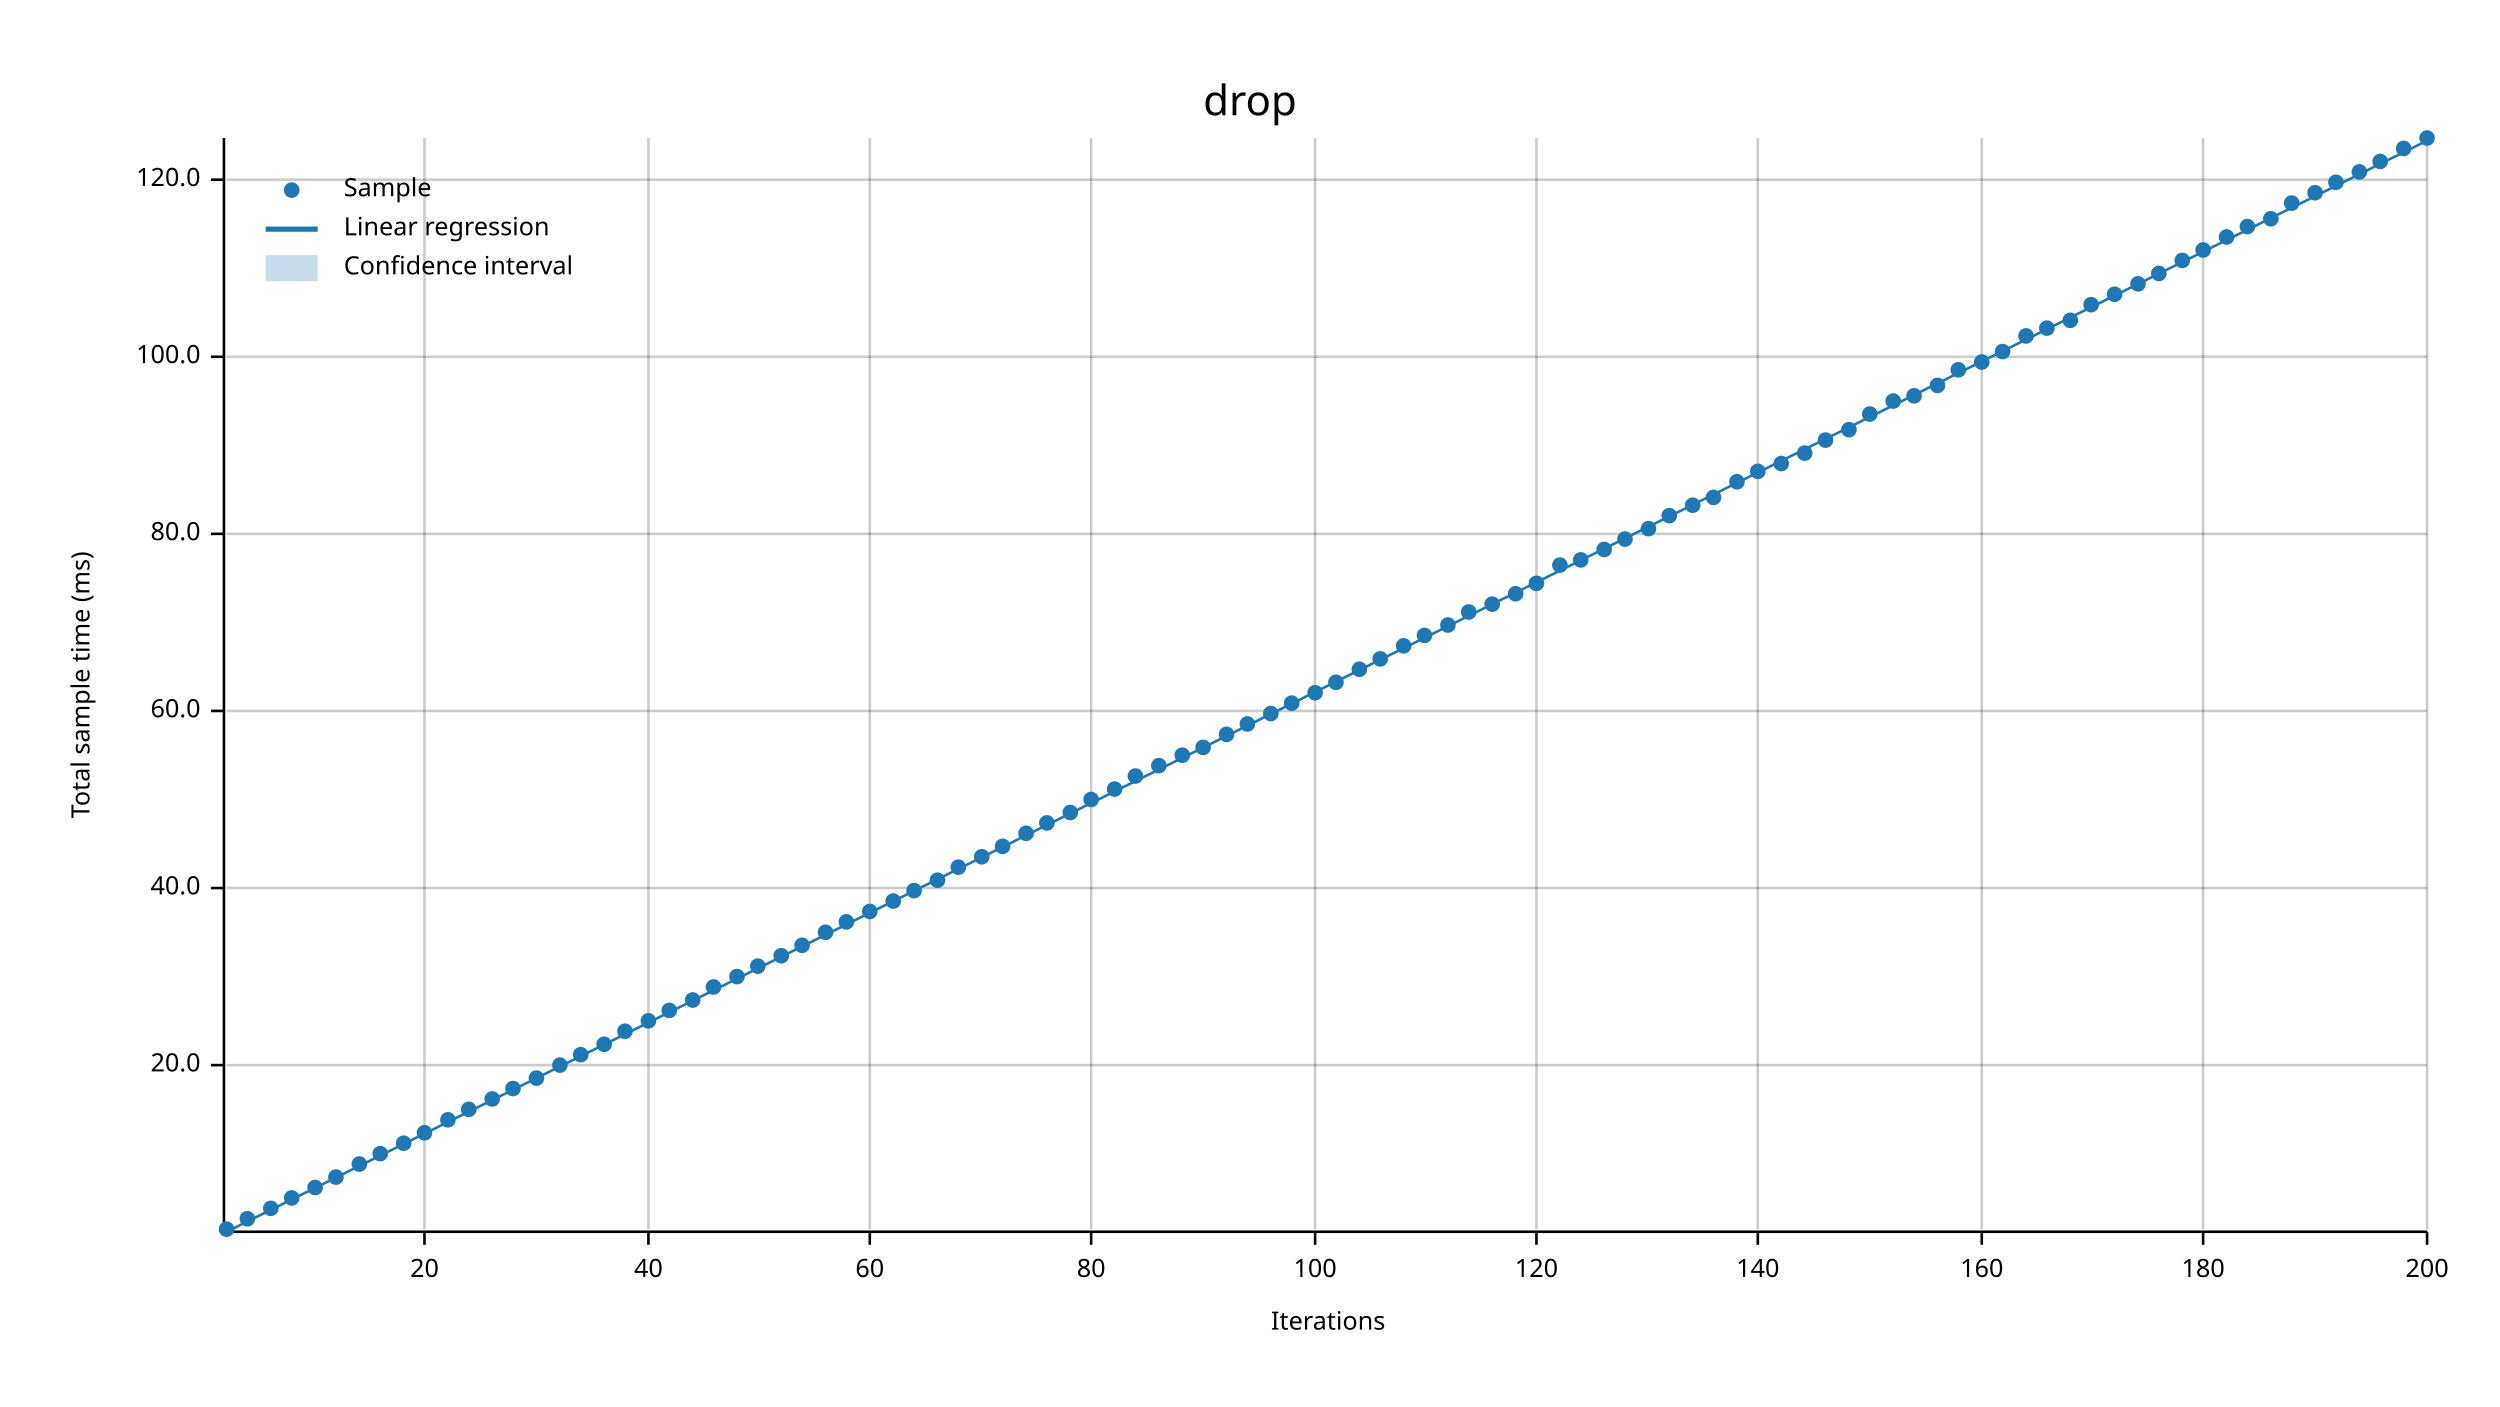
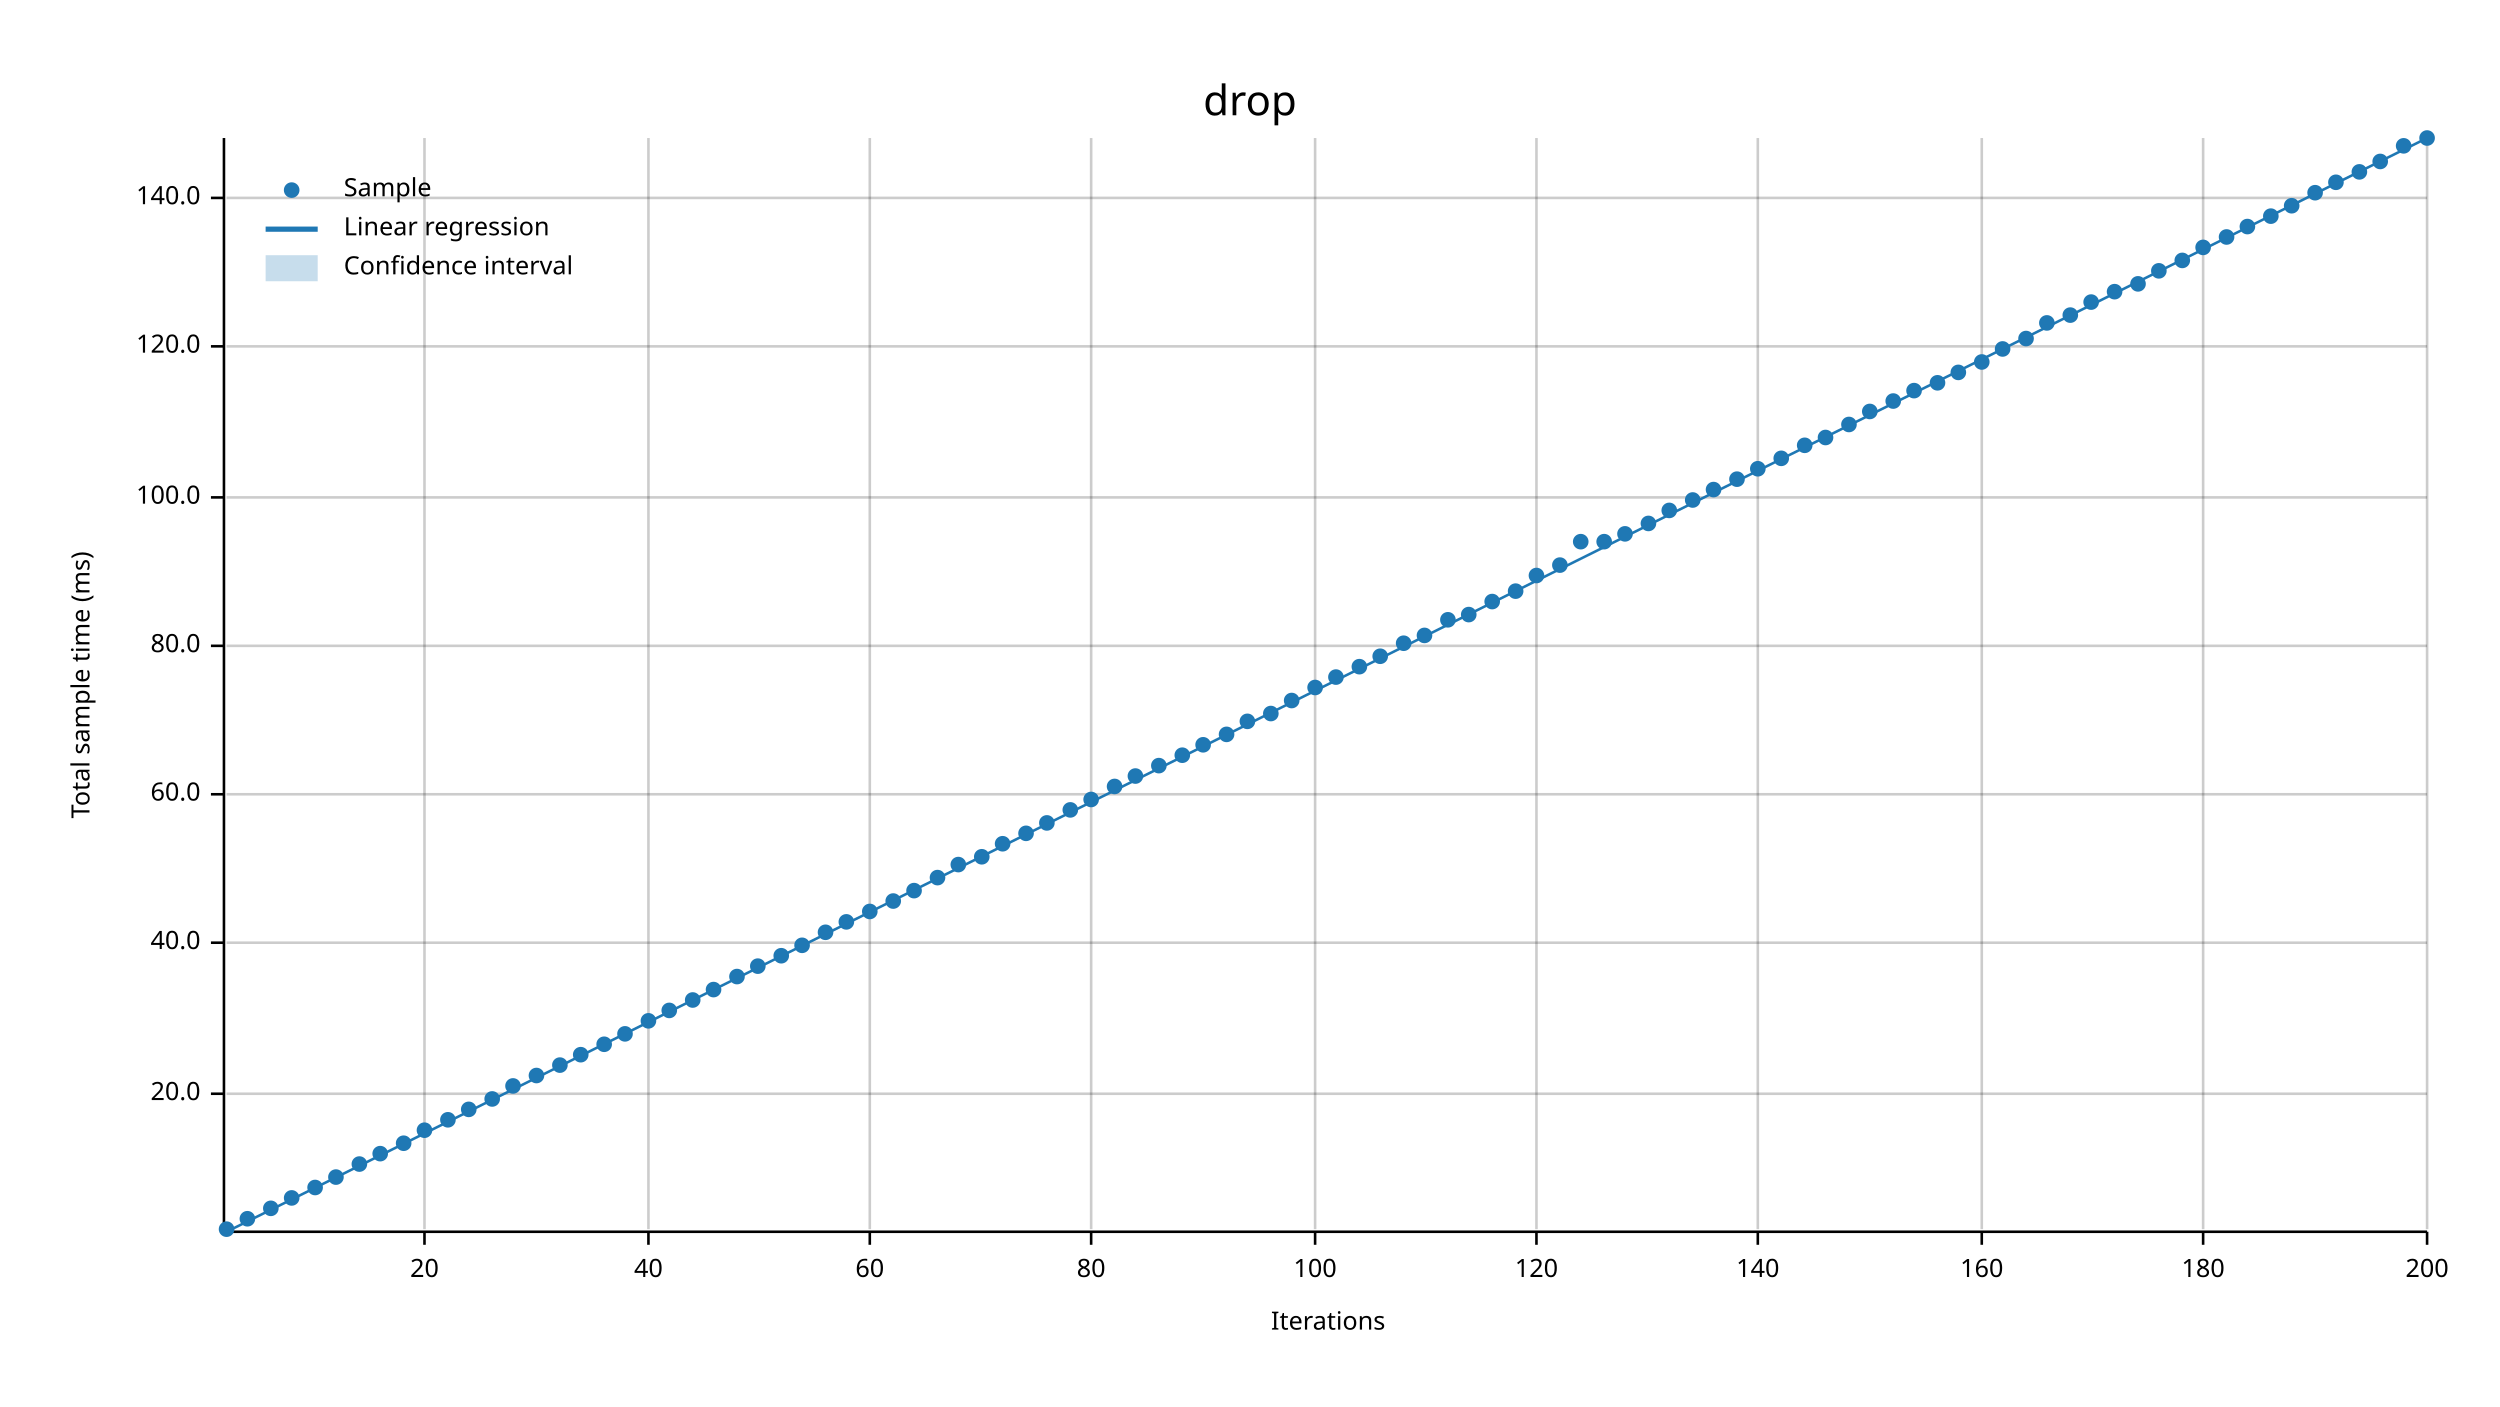
<svg xmlns="http://www.w3.org/2000/svg" width="960" height="540" viewBox="0 0 960 540">
  <text x="480" y="32" dy="0.76em" text-anchor="middle" font-family="sans-serif" font-size="16.129" opacity="1" fill="#000000">
drop
</text>
  <text x="27" y="263" dy="0.76em" text-anchor="middle" font-family="sans-serif" font-size="9.677" opacity="1" fill="#000000" transform="rotate(270, 27, 263)">
Total sample time (ms)
</text>
  <text x="510" y="513" dy="-0.5ex" text-anchor="middle" font-family="sans-serif" font-size="9.677" opacity="1" fill="#000000">
Iterations
</text>
  <line opacity="0.2" stroke="#000000" stroke-width="1" x1="163" y1="472" x2="163" y2="53" />
  <line opacity="0.2" stroke="#000000" stroke-width="1" x1="249" y1="472" x2="249" y2="53" />
  <line opacity="0.2" stroke="#000000" stroke-width="1" x1="334" y1="472" x2="334" y2="53" />
  <line opacity="0.2" stroke="#000000" stroke-width="1" x1="419" y1="472" x2="419" y2="53" />
  <line opacity="0.2" stroke="#000000" stroke-width="1" x1="505" y1="472" x2="505" y2="53" />
  <line opacity="0.2" stroke="#000000" stroke-width="1" x1="590" y1="472" x2="590" y2="53" />
  <line opacity="0.2" stroke="#000000" stroke-width="1" x1="675" y1="472" x2="675" y2="53" />
  <line opacity="0.2" stroke="#000000" stroke-width="1" x1="761" y1="472" x2="761" y2="53" />
  <line opacity="0.2" stroke="#000000" stroke-width="1" x1="846" y1="472" x2="846" y2="53" />
  <line opacity="0.2" stroke="#000000" stroke-width="1" x1="932" y1="472" x2="932" y2="53" />
-   <line opacity="0.2" stroke="#000000" stroke-width="1" x1="87" y1="409" x2="932" y2="409" />
-   <line opacity="0.2" stroke="#000000" stroke-width="1" x1="87" y1="341" x2="932" y2="341" />
-   <line opacity="0.2" stroke="#000000" stroke-width="1" x1="87" y1="273" x2="932" y2="273" />
-   <line opacity="0.2" stroke="#000000" stroke-width="1" x1="87" y1="205" x2="932" y2="205" />
-   <line opacity="0.2" stroke="#000000" stroke-width="1" x1="87" y1="137" x2="932" y2="137" />
-   <line opacity="0.2" stroke="#000000" stroke-width="1" x1="87" y1="69" x2="932" y2="69" />
+   <line opacity="0.2" stroke="#000000" stroke-width="1" x1="87" y1="420" x2="932" y2="420" />
+   <line opacity="0.2" stroke="#000000" stroke-width="1" x1="87" y1="362" x2="932" y2="362" />
+   <line opacity="0.2" stroke="#000000" stroke-width="1" x1="87" y1="305" x2="932" y2="305" />
+   <line opacity="0.2" stroke="#000000" stroke-width="1" x1="87" y1="248" x2="932" y2="248" />
+   <line opacity="0.2" stroke="#000000" stroke-width="1" x1="87" y1="191" x2="932" y2="191" />
+   <line opacity="0.2" stroke="#000000" stroke-width="1" x1="87" y1="133" x2="932" y2="133" />
+   <line opacity="0.2" stroke="#000000" stroke-width="1" x1="87" y1="76" x2="932" y2="76" />
  <polyline fill="none" opacity="1" stroke="#000000" stroke-width="1" points="86,53 86,472 " />
-   <text x="77" y="409" dy="0.5ex" text-anchor="end" font-family="sans-serif" font-size="9.677" opacity="1" fill="#000000">
+   <text x="77" y="420" dy="0.5ex" text-anchor="end" font-family="sans-serif" font-size="9.677" opacity="1" fill="#000000">
20.0
</text>
-   <polyline fill="none" opacity="1" stroke="#000000" stroke-width="1" points="81,409 86,409 " />
-   <text x="77" y="341" dy="0.5ex" text-anchor="end" font-family="sans-serif" font-size="9.677" opacity="1" fill="#000000">
+   <polyline fill="none" opacity="1" stroke="#000000" stroke-width="1" points="81,420 86,420 " />
+   <text x="77" y="362" dy="0.5ex" text-anchor="end" font-family="sans-serif" font-size="9.677" opacity="1" fill="#000000">
40.0
</text>
-   <polyline fill="none" opacity="1" stroke="#000000" stroke-width="1" points="81,341 86,341 " />
-   <text x="77" y="273" dy="0.5ex" text-anchor="end" font-family="sans-serif" font-size="9.677" opacity="1" fill="#000000">
+   <polyline fill="none" opacity="1" stroke="#000000" stroke-width="1" points="81,362 86,362 " />
+   <text x="77" y="305" dy="0.5ex" text-anchor="end" font-family="sans-serif" font-size="9.677" opacity="1" fill="#000000">
60.0
</text>
-   <polyline fill="none" opacity="1" stroke="#000000" stroke-width="1" points="81,273 86,273 " />
-   <text x="77" y="205" dy="0.5ex" text-anchor="end" font-family="sans-serif" font-size="9.677" opacity="1" fill="#000000">
+   <polyline fill="none" opacity="1" stroke="#000000" stroke-width="1" points="81,305 86,305 " />
+   <text x="77" y="248" dy="0.5ex" text-anchor="end" font-family="sans-serif" font-size="9.677" opacity="1" fill="#000000">
80.0
</text>
-   <polyline fill="none" opacity="1" stroke="#000000" stroke-width="1" points="81,205 86,205 " />
-   <text x="77" y="137" dy="0.5ex" text-anchor="end" font-family="sans-serif" font-size="9.677" opacity="1" fill="#000000">
+   <polyline fill="none" opacity="1" stroke="#000000" stroke-width="1" points="81,248 86,248 " />
+   <text x="77" y="191" dy="0.5ex" text-anchor="end" font-family="sans-serif" font-size="9.677" opacity="1" fill="#000000">
100.0
</text>
-   <polyline fill="none" opacity="1" stroke="#000000" stroke-width="1" points="81,137 86,137 " />
-   <text x="77" y="69" dy="0.5ex" text-anchor="end" font-family="sans-serif" font-size="9.677" opacity="1" fill="#000000">
+   <polyline fill="none" opacity="1" stroke="#000000" stroke-width="1" points="81,191 86,191 " />
+   <text x="77" y="133" dy="0.5ex" text-anchor="end" font-family="sans-serif" font-size="9.677" opacity="1" fill="#000000">
120.0
</text>
-   <polyline fill="none" opacity="1" stroke="#000000" stroke-width="1" points="81,69 86,69 " />
+   <polyline fill="none" opacity="1" stroke="#000000" stroke-width="1" points="81,133 86,133 " />
+   <text x="77" y="76" dy="0.5ex" text-anchor="end" font-family="sans-serif" font-size="9.677" opacity="1" fill="#000000">
+ 140.0
+ </text>
+   <polyline fill="none" opacity="1" stroke="#000000" stroke-width="1" points="81,76 86,76 " />
  <polyline fill="none" opacity="1" stroke="#000000" stroke-width="1" points="87,473 932,473 " />
  <text x="163" y="483" dy="0.76em" text-anchor="middle" font-family="sans-serif" font-size="9.677" opacity="1" fill="#000000">
20
</text>
  <polyline fill="none" opacity="1" stroke="#000000" stroke-width="1" points="163,473 163,478 " />
  <text x="249" y="483" dy="0.76em" text-anchor="middle" font-family="sans-serif" font-size="9.677" opacity="1" fill="#000000">
40
</text>
  <polyline fill="none" opacity="1" stroke="#000000" stroke-width="1" points="249,473 249,478 " />
  <text x="334" y="483" dy="0.76em" text-anchor="middle" font-family="sans-serif" font-size="9.677" opacity="1" fill="#000000">
60
</text>
  <polyline fill="none" opacity="1" stroke="#000000" stroke-width="1" points="334,473 334,478 " />
  <text x="419" y="483" dy="0.76em" text-anchor="middle" font-family="sans-serif" font-size="9.677" opacity="1" fill="#000000">
80
</text>
  <polyline fill="none" opacity="1" stroke="#000000" stroke-width="1" points="419,473 419,478 " />
  <text x="505" y="483" dy="0.76em" text-anchor="middle" font-family="sans-serif" font-size="9.677" opacity="1" fill="#000000">
100
</text>
  <polyline fill="none" opacity="1" stroke="#000000" stroke-width="1" points="505,473 505,478 " />
  <text x="590" y="483" dy="0.76em" text-anchor="middle" font-family="sans-serif" font-size="9.677" opacity="1" fill="#000000">
120
</text>
  <polyline fill="none" opacity="1" stroke="#000000" stroke-width="1" points="590,473 590,478 " />
  <text x="675" y="483" dy="0.76em" text-anchor="middle" font-family="sans-serif" font-size="9.677" opacity="1" fill="#000000">
140
</text>
  <polyline fill="none" opacity="1" stroke="#000000" stroke-width="1" points="675,473 675,478 " />
  <text x="761" y="483" dy="0.76em" text-anchor="middle" font-family="sans-serif" font-size="9.677" opacity="1" fill="#000000">
160
</text>
  <polyline fill="none" opacity="1" stroke="#000000" stroke-width="1" points="761,473 761,478 " />
  <text x="846" y="483" dy="0.76em" text-anchor="middle" font-family="sans-serif" font-size="9.677" opacity="1" fill="#000000">
180
</text>
  <polyline fill="none" opacity="1" stroke="#000000" stroke-width="1" points="846,473 846,478 " />
  <text x="932" y="483" dy="0.76em" text-anchor="middle" font-family="sans-serif" font-size="9.677" opacity="1" fill="#000000">
200
</text>
  <polyline fill="none" opacity="1" stroke="#000000" stroke-width="1" points="932,473 932,478 " />
  <circle cx="87" cy="472" r="3" opacity="1" fill="#1F78B4" stroke="none" stroke-width="1" />
  <circle cx="95" cy="468" r="3" opacity="1" fill="#1F78B4" stroke="none" stroke-width="1" />
  <circle cx="104" cy="464" r="3" opacity="1" fill="#1F78B4" stroke="none" stroke-width="1" />
  <circle cx="112" cy="460" r="3" opacity="1" fill="#1F78B4" stroke="none" stroke-width="1" />
  <circle cx="121" cy="456" r="3" opacity="1" fill="#1F78B4" stroke="none" stroke-width="1" />
  <circle cx="129" cy="452" r="3" opacity="1" fill="#1F78B4" stroke="none" stroke-width="1" />
  <circle cx="138" cy="447" r="3" opacity="1" fill="#1F78B4" stroke="none" stroke-width="1" />
  <circle cx="146" cy="443" r="3" opacity="1" fill="#1F78B4" stroke="none" stroke-width="1" />
  <circle cx="155" cy="439" r="3" opacity="1" fill="#1F78B4" stroke="none" stroke-width="1" />
-   <circle cx="163" cy="435" r="3" opacity="1" fill="#1F78B4" stroke="none" stroke-width="1" />
+   <circle cx="163" cy="434" r="3" opacity="1" fill="#1F78B4" stroke="none" stroke-width="1" />
  <circle cx="172" cy="430" r="3" opacity="1" fill="#1F78B4" stroke="none" stroke-width="1" />
  <circle cx="180" cy="426" r="3" opacity="1" fill="#1F78B4" stroke="none" stroke-width="1" />
  <circle cx="189" cy="422" r="3" opacity="1" fill="#1F78B4" stroke="none" stroke-width="1" />
-   <circle cx="197" cy="418" r="3" opacity="1" fill="#1F78B4" stroke="none" stroke-width="1" />
-   <circle cx="206" cy="414" r="3" opacity="1" fill="#1F78B4" stroke="none" stroke-width="1" />
+   <circle cx="197" cy="417" r="3" opacity="1" fill="#1F78B4" stroke="none" stroke-width="1" />
+   <circle cx="206" cy="413" r="3" opacity="1" fill="#1F78B4" stroke="none" stroke-width="1" />
  <circle cx="215" cy="409" r="3" opacity="1" fill="#1F78B4" stroke="none" stroke-width="1" />
  <circle cx="223" cy="405" r="3" opacity="1" fill="#1F78B4" stroke="none" stroke-width="1" />
  <circle cx="232" cy="401" r="3" opacity="1" fill="#1F78B4" stroke="none" stroke-width="1" />
-   <circle cx="240" cy="396" r="3" opacity="1" fill="#1F78B4" stroke="none" stroke-width="1" />
+   <circle cx="240" cy="397" r="3" opacity="1" fill="#1F78B4" stroke="none" stroke-width="1" />
  <circle cx="249" cy="392" r="3" opacity="1" fill="#1F78B4" stroke="none" stroke-width="1" />
  <circle cx="257" cy="388" r="3" opacity="1" fill="#1F78B4" stroke="none" stroke-width="1" />
  <circle cx="266" cy="384" r="3" opacity="1" fill="#1F78B4" stroke="none" stroke-width="1" />
-   <circle cx="274" cy="379" r="3" opacity="1" fill="#1F78B4" stroke="none" stroke-width="1" />
+   <circle cx="274" cy="380" r="3" opacity="1" fill="#1F78B4" stroke="none" stroke-width="1" />
  <circle cx="283" cy="375" r="3" opacity="1" fill="#1F78B4" stroke="none" stroke-width="1" />
  <circle cx="291" cy="371" r="3" opacity="1" fill="#1F78B4" stroke="none" stroke-width="1" />
  <circle cx="300" cy="367" r="3" opacity="1" fill="#1F78B4" stroke="none" stroke-width="1" />
  <circle cx="308" cy="363" r="3" opacity="1" fill="#1F78B4" stroke="none" stroke-width="1" />
  <circle cx="317" cy="358" r="3" opacity="1" fill="#1F78B4" stroke="none" stroke-width="1" />
  <circle cx="325" cy="354" r="3" opacity="1" fill="#1F78B4" stroke="none" stroke-width="1" />
  <circle cx="334" cy="350" r="3" opacity="1" fill="#1F78B4" stroke="none" stroke-width="1" />
  <circle cx="343" cy="346" r="3" opacity="1" fill="#1F78B4" stroke="none" stroke-width="1" />
  <circle cx="351" cy="342" r="3" opacity="1" fill="#1F78B4" stroke="none" stroke-width="1" />
-   <circle cx="360" cy="338" r="3" opacity="1" fill="#1F78B4" stroke="none" stroke-width="1" />
-   <circle cx="368" cy="333" r="3" opacity="1" fill="#1F78B4" stroke="none" stroke-width="1" />
+   <circle cx="360" cy="337" r="3" opacity="1" fill="#1F78B4" stroke="none" stroke-width="1" />
+   <circle cx="368" cy="332" r="3" opacity="1" fill="#1F78B4" stroke="none" stroke-width="1" />
  <circle cx="377" cy="329" r="3" opacity="1" fill="#1F78B4" stroke="none" stroke-width="1" />
-   <circle cx="385" cy="325" r="3" opacity="1" fill="#1F78B4" stroke="none" stroke-width="1" />
+   <circle cx="385" cy="324" r="3" opacity="1" fill="#1F78B4" stroke="none" stroke-width="1" />
  <circle cx="394" cy="320" r="3" opacity="1" fill="#1F78B4" stroke="none" stroke-width="1" />
  <circle cx="402" cy="316" r="3" opacity="1" fill="#1F78B4" stroke="none" stroke-width="1" />
-   <circle cx="411" cy="312" r="3" opacity="1" fill="#1F78B4" stroke="none" stroke-width="1" />
+   <circle cx="411" cy="311" r="3" opacity="1" fill="#1F78B4" stroke="none" stroke-width="1" />
  <circle cx="419" cy="307" r="3" opacity="1" fill="#1F78B4" stroke="none" stroke-width="1" />
-   <circle cx="428" cy="303" r="3" opacity="1" fill="#1F78B4" stroke="none" stroke-width="1" />
+   <circle cx="428" cy="302" r="3" opacity="1" fill="#1F78B4" stroke="none" stroke-width="1" />
  <circle cx="436" cy="298" r="3" opacity="1" fill="#1F78B4" stroke="none" stroke-width="1" />
  <circle cx="445" cy="294" r="3" opacity="1" fill="#1F78B4" stroke="none" stroke-width="1" />
  <circle cx="454" cy="290" r="3" opacity="1" fill="#1F78B4" stroke="none" stroke-width="1" />
-   <circle cx="462" cy="287" r="3" opacity="1" fill="#1F78B4" stroke="none" stroke-width="1" />
+   <circle cx="462" cy="286" r="3" opacity="1" fill="#1F78B4" stroke="none" stroke-width="1" />
  <circle cx="471" cy="282" r="3" opacity="1" fill="#1F78B4" stroke="none" stroke-width="1" />
-   <circle cx="479" cy="278" r="3" opacity="1" fill="#1F78B4" stroke="none" stroke-width="1" />
+   <circle cx="479" cy="277" r="3" opacity="1" fill="#1F78B4" stroke="none" stroke-width="1" />
  <circle cx="488" cy="274" r="3" opacity="1" fill="#1F78B4" stroke="none" stroke-width="1" />
-   <circle cx="496" cy="270" r="3" opacity="1" fill="#1F78B4" stroke="none" stroke-width="1" />
-   <circle cx="505" cy="266" r="3" opacity="1" fill="#1F78B4" stroke="none" stroke-width="1" />
-   <circle cx="513" cy="262" r="3" opacity="1" fill="#1F78B4" stroke="none" stroke-width="1" />
-   <circle cx="522" cy="257" r="3" opacity="1" fill="#1F78B4" stroke="none" stroke-width="1" />
-   <circle cx="530" cy="253" r="3" opacity="1" fill="#1F78B4" stroke="none" stroke-width="1" />
-   <circle cx="539" cy="248" r="3" opacity="1" fill="#1F78B4" stroke="none" stroke-width="1" />
+   <circle cx="496" cy="269" r="3" opacity="1" fill="#1F78B4" stroke="none" stroke-width="1" />
+   <circle cx="505" cy="264" r="3" opacity="1" fill="#1F78B4" stroke="none" stroke-width="1" />
+   <circle cx="513" cy="260" r="3" opacity="1" fill="#1F78B4" stroke="none" stroke-width="1" />
+   <circle cx="522" cy="256" r="3" opacity="1" fill="#1F78B4" stroke="none" stroke-width="1" />
+   <circle cx="530" cy="252" r="3" opacity="1" fill="#1F78B4" stroke="none" stroke-width="1" />
+   <circle cx="539" cy="247" r="3" opacity="1" fill="#1F78B4" stroke="none" stroke-width="1" />
  <circle cx="547" cy="244" r="3" opacity="1" fill="#1F78B4" stroke="none" stroke-width="1" />
-   <circle cx="556" cy="240" r="3" opacity="1" fill="#1F78B4" stroke="none" stroke-width="1" />
-   <circle cx="564" cy="235" r="3" opacity="1" fill="#1F78B4" stroke="none" stroke-width="1" />
-   <circle cx="573" cy="232" r="3" opacity="1" fill="#1F78B4" stroke="none" stroke-width="1" />
-   <circle cx="582" cy="228" r="3" opacity="1" fill="#1F78B4" stroke="none" stroke-width="1" />
-   <circle cx="590" cy="224" r="3" opacity="1" fill="#1F78B4" stroke="none" stroke-width="1" />
+   <circle cx="556" cy="238" r="3" opacity="1" fill="#1F78B4" stroke="none" stroke-width="1" />
+   <circle cx="564" cy="236" r="3" opacity="1" fill="#1F78B4" stroke="none" stroke-width="1" />
+   <circle cx="573" cy="231" r="3" opacity="1" fill="#1F78B4" stroke="none" stroke-width="1" />
+   <circle cx="582" cy="227" r="3" opacity="1" fill="#1F78B4" stroke="none" stroke-width="1" />
+   <circle cx="590" cy="221" r="3" opacity="1" fill="#1F78B4" stroke="none" stroke-width="1" />
  <circle cx="599" cy="217" r="3" opacity="1" fill="#1F78B4" stroke="none" stroke-width="1" />
-   <circle cx="607" cy="215" r="3" opacity="1" fill="#1F78B4" stroke="none" stroke-width="1" />
-   <circle cx="616" cy="211" r="3" opacity="1" fill="#1F78B4" stroke="none" stroke-width="1" />
-   <circle cx="624" cy="207" r="3" opacity="1" fill="#1F78B4" stroke="none" stroke-width="1" />
-   <circle cx="633" cy="203" r="3" opacity="1" fill="#1F78B4" stroke="none" stroke-width="1" />
-   <circle cx="641" cy="198" r="3" opacity="1" fill="#1F78B4" stroke="none" stroke-width="1" />
-   <circle cx="650" cy="194" r="3" opacity="1" fill="#1F78B4" stroke="none" stroke-width="1" />
-   <circle cx="658" cy="191" r="3" opacity="1" fill="#1F78B4" stroke="none" stroke-width="1" />
-   <circle cx="667" cy="185" r="3" opacity="1" fill="#1F78B4" stroke="none" stroke-width="1" />
-   <circle cx="675" cy="181" r="3" opacity="1" fill="#1F78B4" stroke="none" stroke-width="1" />
-   <circle cx="684" cy="178" r="3" opacity="1" fill="#1F78B4" stroke="none" stroke-width="1" />
-   <circle cx="693" cy="174" r="3" opacity="1" fill="#1F78B4" stroke="none" stroke-width="1" />
-   <circle cx="701" cy="169" r="3" opacity="1" fill="#1F78B4" stroke="none" stroke-width="1" />
-   <circle cx="710" cy="165" r="3" opacity="1" fill="#1F78B4" stroke="none" stroke-width="1" />
-   <circle cx="718" cy="159" r="3" opacity="1" fill="#1F78B4" stroke="none" stroke-width="1" />
+   <circle cx="607" cy="208" r="3" opacity="1" fill="#1F78B4" stroke="none" stroke-width="1" />
+   <circle cx="616" cy="208" r="3" opacity="1" fill="#1F78B4" stroke="none" stroke-width="1" />
+   <circle cx="624" cy="205" r="3" opacity="1" fill="#1F78B4" stroke="none" stroke-width="1" />
+   <circle cx="633" cy="201" r="3" opacity="1" fill="#1F78B4" stroke="none" stroke-width="1" />
+   <circle cx="641" cy="196" r="3" opacity="1" fill="#1F78B4" stroke="none" stroke-width="1" />
+   <circle cx="650" cy="192" r="3" opacity="1" fill="#1F78B4" stroke="none" stroke-width="1" />
+   <circle cx="658" cy="188" r="3" opacity="1" fill="#1F78B4" stroke="none" stroke-width="1" />
+   <circle cx="667" cy="184" r="3" opacity="1" fill="#1F78B4" stroke="none" stroke-width="1" />
+   <circle cx="675" cy="180" r="3" opacity="1" fill="#1F78B4" stroke="none" stroke-width="1" />
+   <circle cx="684" cy="176" r="3" opacity="1" fill="#1F78B4" stroke="none" stroke-width="1" />
+   <circle cx="693" cy="171" r="3" opacity="1" fill="#1F78B4" stroke="none" stroke-width="1" />
+   <circle cx="701" cy="168" r="3" opacity="1" fill="#1F78B4" stroke="none" stroke-width="1" />
+   <circle cx="710" cy="163" r="3" opacity="1" fill="#1F78B4" stroke="none" stroke-width="1" />
+   <circle cx="718" cy="158" r="3" opacity="1" fill="#1F78B4" stroke="none" stroke-width="1" />
  <circle cx="727" cy="154" r="3" opacity="1" fill="#1F78B4" stroke="none" stroke-width="1" />
-   <circle cx="735" cy="152" r="3" opacity="1" fill="#1F78B4" stroke="none" stroke-width="1" />
-   <circle cx="744" cy="148" r="3" opacity="1" fill="#1F78B4" stroke="none" stroke-width="1" />
-   <circle cx="752" cy="142" r="3" opacity="1" fill="#1F78B4" stroke="none" stroke-width="1" />
+   <circle cx="735" cy="150" r="3" opacity="1" fill="#1F78B4" stroke="none" stroke-width="1" />
+   <circle cx="744" cy="147" r="3" opacity="1" fill="#1F78B4" stroke="none" stroke-width="1" />
+   <circle cx="752" cy="143" r="3" opacity="1" fill="#1F78B4" stroke="none" stroke-width="1" />
  <circle cx="761" cy="139" r="3" opacity="1" fill="#1F78B4" stroke="none" stroke-width="1" />
-   <circle cx="769" cy="135" r="3" opacity="1" fill="#1F78B4" stroke="none" stroke-width="1" />
-   <circle cx="778" cy="129" r="3" opacity="1" fill="#1F78B4" stroke="none" stroke-width="1" />
-   <circle cx="786" cy="126" r="3" opacity="1" fill="#1F78B4" stroke="none" stroke-width="1" />
-   <circle cx="795" cy="123" r="3" opacity="1" fill="#1F78B4" stroke="none" stroke-width="1" />
-   <circle cx="803" cy="117" r="3" opacity="1" fill="#1F78B4" stroke="none" stroke-width="1" />
-   <circle cx="812" cy="113" r="3" opacity="1" fill="#1F78B4" stroke="none" stroke-width="1" />
+   <circle cx="769" cy="134" r="3" opacity="1" fill="#1F78B4" stroke="none" stroke-width="1" />
+   <circle cx="778" cy="130" r="3" opacity="1" fill="#1F78B4" stroke="none" stroke-width="1" />
+   <circle cx="786" cy="124" r="3" opacity="1" fill="#1F78B4" stroke="none" stroke-width="1" />
+   <circle cx="795" cy="121" r="3" opacity="1" fill="#1F78B4" stroke="none" stroke-width="1" />
+   <circle cx="803" cy="116" r="3" opacity="1" fill="#1F78B4" stroke="none" stroke-width="1" />
+   <circle cx="812" cy="112" r="3" opacity="1" fill="#1F78B4" stroke="none" stroke-width="1" />
  <circle cx="821" cy="109" r="3" opacity="1" fill="#1F78B4" stroke="none" stroke-width="1" />
-   <circle cx="829" cy="105" r="3" opacity="1" fill="#1F78B4" stroke="none" stroke-width="1" />
+   <circle cx="829" cy="104" r="3" opacity="1" fill="#1F78B4" stroke="none" stroke-width="1" />
  <circle cx="838" cy="100" r="3" opacity="1" fill="#1F78B4" stroke="none" stroke-width="1" />
-   <circle cx="846" cy="96" r="3" opacity="1" fill="#1F78B4" stroke="none" stroke-width="1" />
+   <circle cx="846" cy="95" r="3" opacity="1" fill="#1F78B4" stroke="none" stroke-width="1" />
  <circle cx="855" cy="91" r="3" opacity="1" fill="#1F78B4" stroke="none" stroke-width="1" />
  <circle cx="863" cy="87" r="3" opacity="1" fill="#1F78B4" stroke="none" stroke-width="1" />
-   <circle cx="872" cy="84" r="3" opacity="1" fill="#1F78B4" stroke="none" stroke-width="1" />
-   <circle cx="880" cy="78" r="3" opacity="1" fill="#1F78B4" stroke="none" stroke-width="1" />
+   <circle cx="872" cy="83" r="3" opacity="1" fill="#1F78B4" stroke="none" stroke-width="1" />
+   <circle cx="880" cy="79" r="3" opacity="1" fill="#1F78B4" stroke="none" stroke-width="1" />
  <circle cx="889" cy="74" r="3" opacity="1" fill="#1F78B4" stroke="none" stroke-width="1" />
  <circle cx="897" cy="70" r="3" opacity="1" fill="#1F78B4" stroke="none" stroke-width="1" />
  <circle cx="906" cy="66" r="3" opacity="1" fill="#1F78B4" stroke="none" stroke-width="1" />
  <circle cx="914" cy="62" r="3" opacity="1" fill="#1F78B4" stroke="none" stroke-width="1" />
-   <circle cx="923" cy="57" r="3" opacity="1" fill="#1F78B4" stroke="none" stroke-width="1" />
+   <circle cx="923" cy="56" r="3" opacity="1" fill="#1F78B4" stroke="none" stroke-width="1" />
  <circle cx="932" cy="53" r="3" opacity="1" fill="#1F78B4" stroke="none" stroke-width="1" />
-   <polyline fill="none" opacity="1" stroke="#1F78B4" stroke-width="1" points="87,473 932,54 " />
-   <polygon opacity="0.25" fill="#1F78B4" points="87,473 932,54 932,54 " />
+   <polyline fill="none" opacity="1" stroke="#1F78B4" stroke-width="1" points="87,473 932,53 " />
+   <polygon opacity="0.25" fill="#1F78B4" points="87,473 932,53 932,53 " />
  <text x="132" y="68" dy="0.76em" text-anchor="start" font-family="sans-serif" font-size="9.677" opacity="1" fill="#000000">
Sample
</text>
  <text x="132" y="83" dy="0.76em" text-anchor="start" font-family="sans-serif" font-size="9.677" opacity="1" fill="#000000">
Linear regression
</text>
  <text x="132" y="98" dy="0.76em" text-anchor="start" font-family="sans-serif" font-size="9.677" opacity="1" fill="#000000">
Confidence interval
</text>
  <circle cx="112" cy="73" r="3" opacity="1" fill="#1F78B4" stroke="none" stroke-width="1" />
  <polyline fill="none" opacity="1" stroke="#1F78B4" stroke-width="2" points="102,88 122,88 " />
  <rect x="102" y="98" width="20" height="10" opacity="0.25" fill="#1F78B4" stroke="none" />
</svg>
